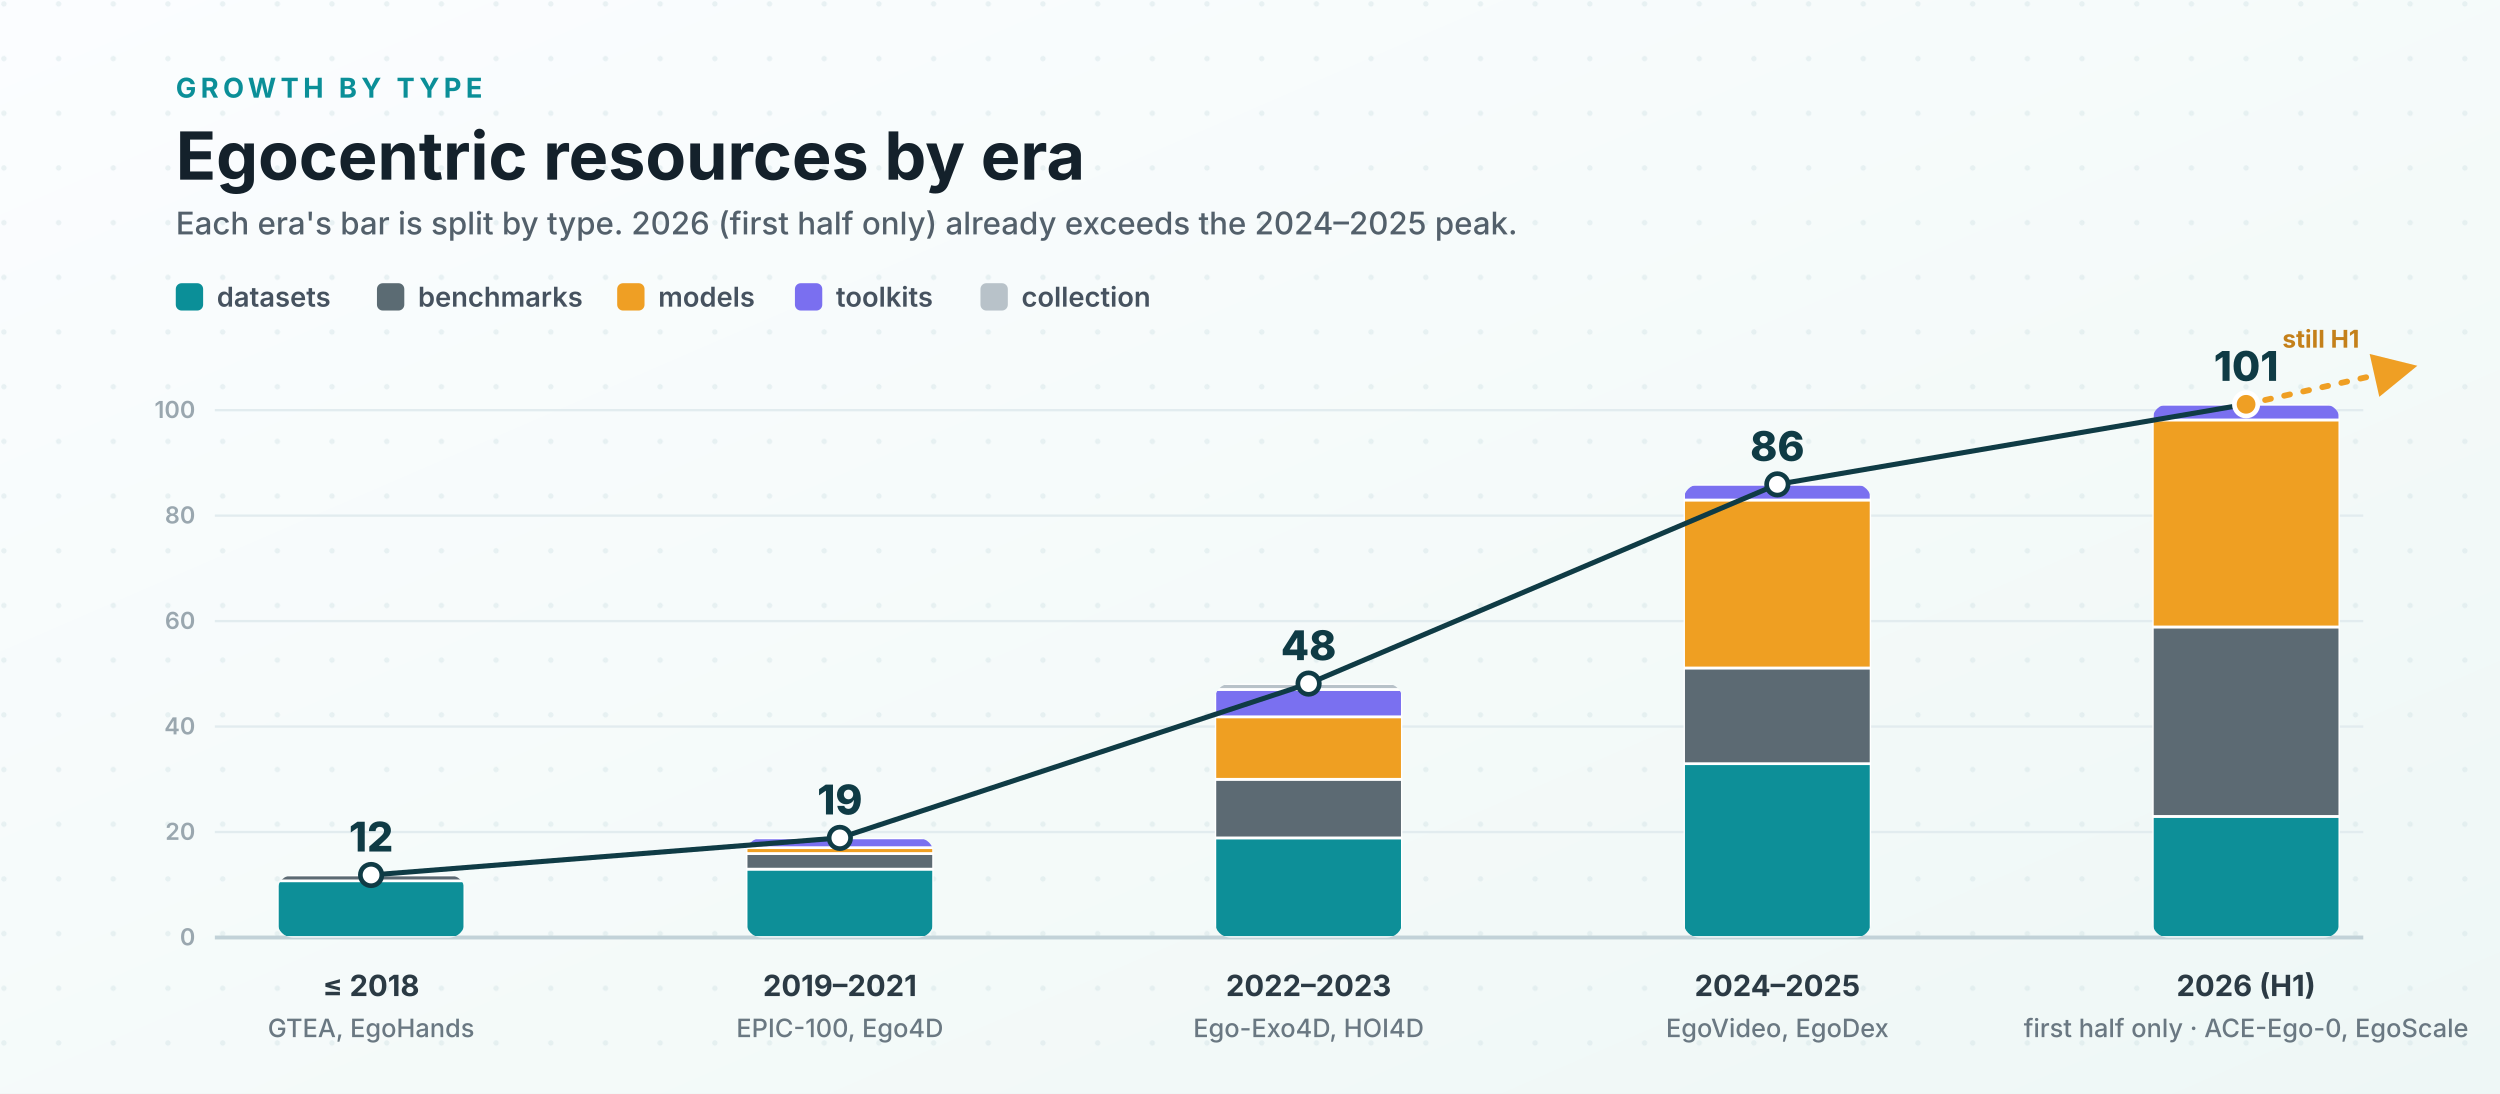
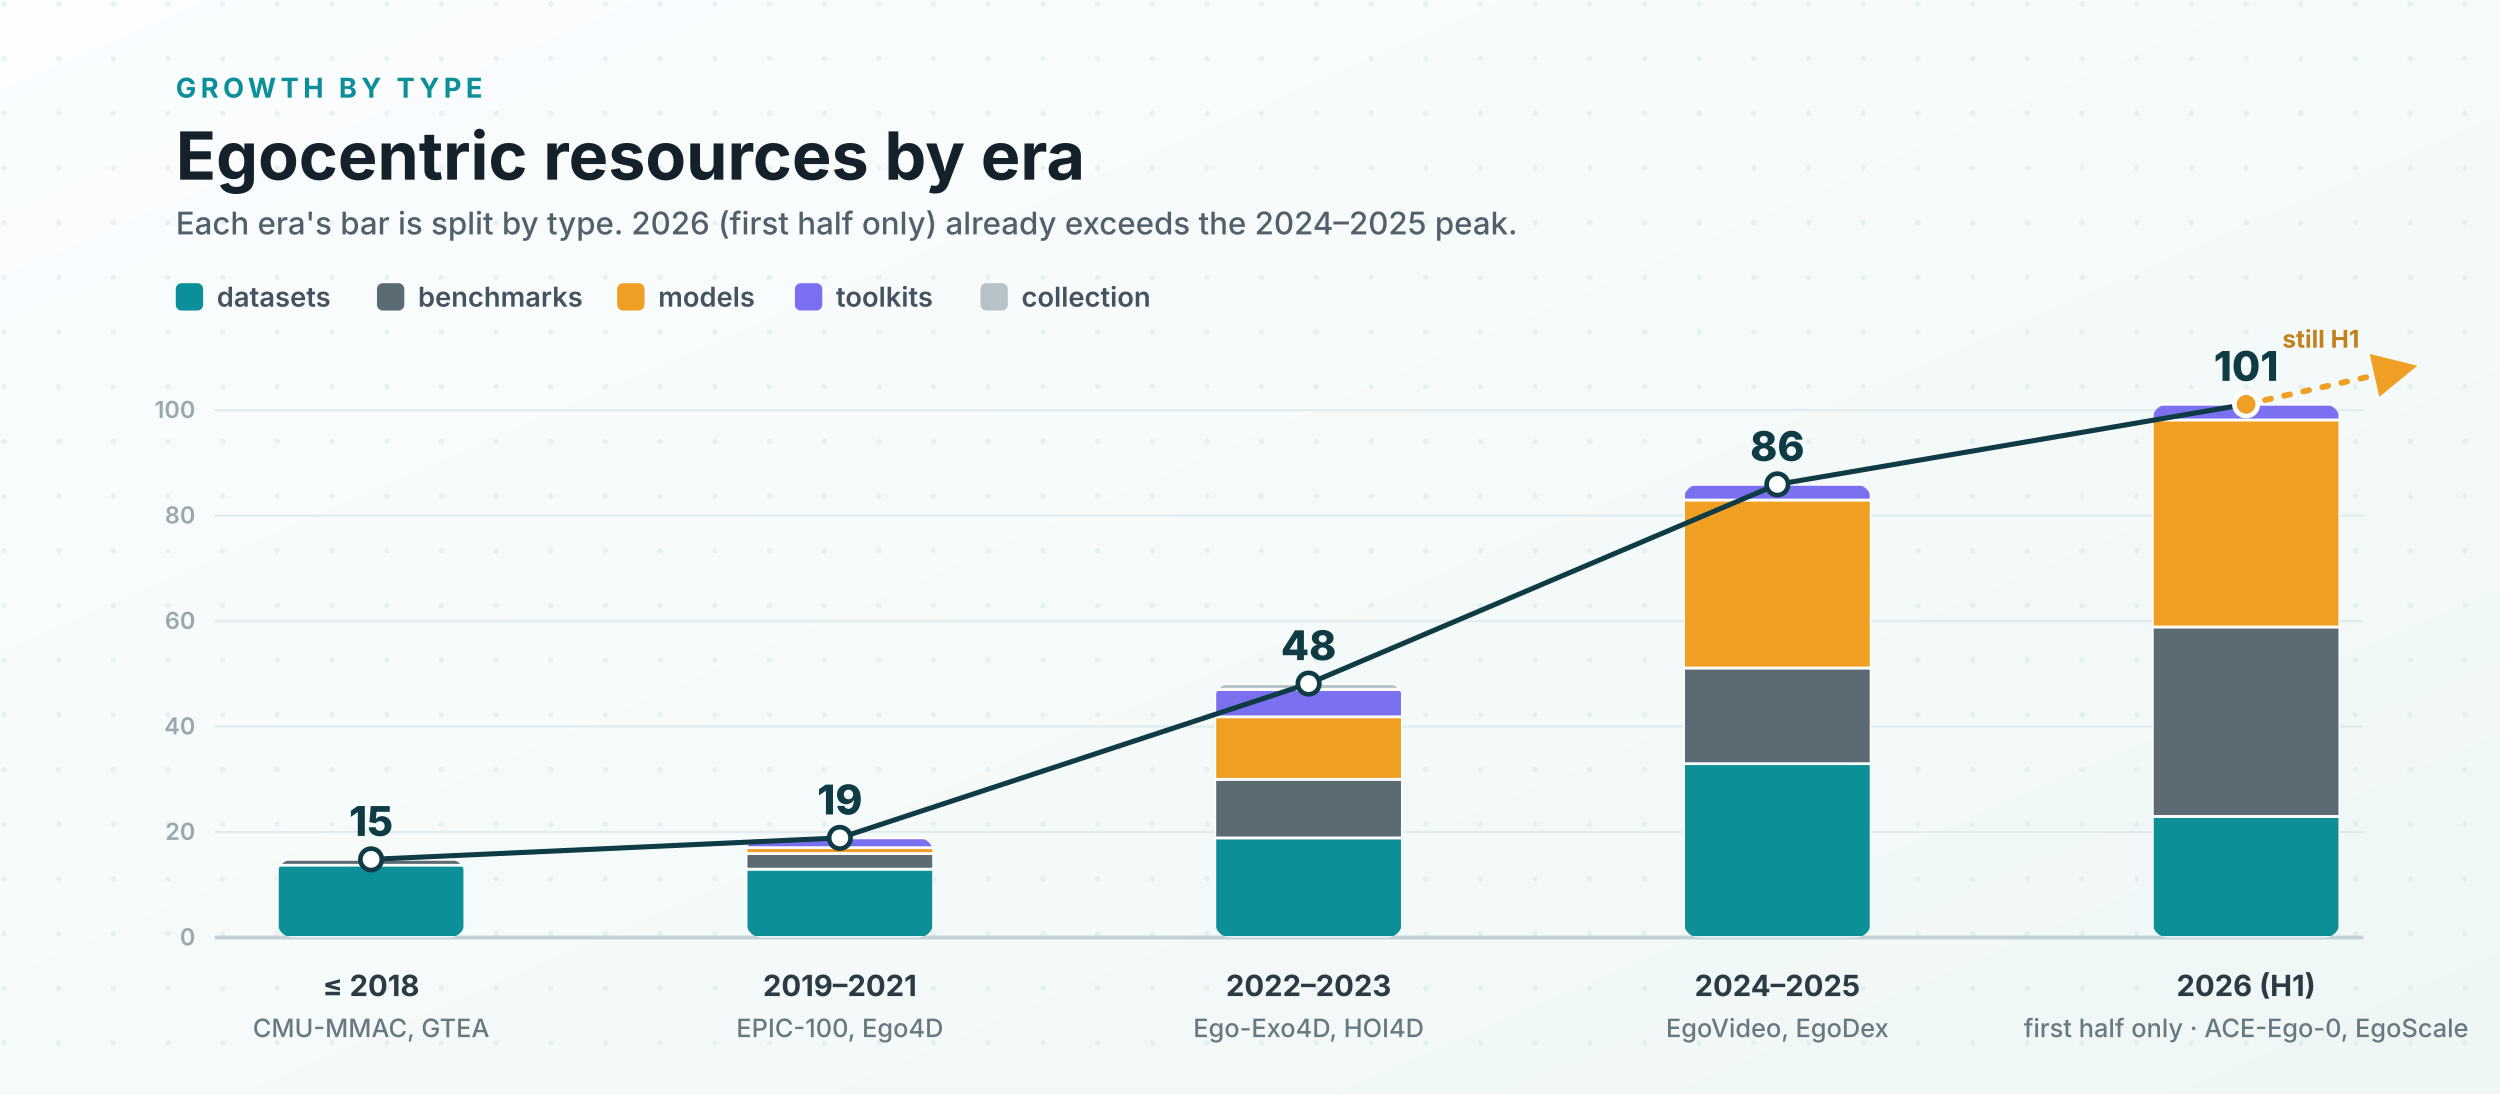
<svg xmlns="http://www.w3.org/2000/svg" viewBox="0 0 1280 560" role="img" aria-labelledby="title desc">
  <defs>
    <linearGradient id="bg" x1="0" x2="1" y1="0" y2="1">
      <stop offset="0" stop-color="#fbfdff" />
      <stop offset="0.6" stop-color="#f4faf9" />
      <stop offset="1" stop-color="#eef7f6" />
    </linearGradient>
    <pattern id="dots" width="28" height="28" patternUnits="userSpaceOnUse">
      <circle cx="2" cy="2" r="1.4" fill="#cfe0e4" opacity="0.4" />
    </pattern>
    <filter id="shadow" x="-14%" y="-14%" width="128%" height="140%">
      <feDropShadow dx="0" dy="6" stdDeviation="7" flood-color="#0f2a33" flood-opacity="0.12" />
    </filter>
    <marker id="up" viewBox="0 0 10 10" refX="6.5" refY="5" markerWidth="7.5" markerHeight="7.5" orient="auto-start-reverse">
      <path d="M0 0 L10 5 L0 10 z" fill="#ef9f24" />
    </marker>
    <clipPath id="c1">
-       <rect x="142" y="448" width="96" height="32" rx="8" />
+       <rect x="142" y="440" width="96" height="40" rx="8" />
    </clipPath>
    <clipPath id="c2">
      <rect x="382" y="429" width="96" height="51" rx="8" />
    </clipPath>
    <clipPath id="c3">
      <rect x="622" y="350" width="96" height="130" rx="8" />
    </clipPath>
    <clipPath id="c4">
      <rect x="862" y="248" width="96" height="232" rx="8" />
    </clipPath>
    <clipPath id="c5">
      <rect x="1102" y="207" width="96" height="273" rx="8" />
    </clipPath>
    <style>
      .ink { fill: #14212b; }
      .kicker { font: 700 14px system-ui, -apple-system, "Segoe UI", sans-serif; fill: #0b8f98; letter-spacing: .16em; }
      .title { font: 700 34px system-ui, -apple-system, "Segoe UI", sans-serif; }
      .subtitle { font: 500 16px system-ui, -apple-system, "Segoe UI", sans-serif; fill: #53606b; }
      .count { font: 800 21px system-ui, -apple-system, "Segoe UI", sans-serif; fill: #0f3b45; }
      .era { font: 700 15px system-ui, -apple-system, "Segoe UI", sans-serif; fill: #2b3a44; }
      .anchor { font: 500 13px system-ui, -apple-system, "Segoe UI", sans-serif; fill: #6a7882; }
      .grid { stroke: #e2ecef; stroke-width: 1.2; }
      .gridlabel { font: 600 12px system-ui, -apple-system, "Segoe UI", sans-serif; fill: #9aa7af; }
      .axis { stroke: #c2d2d8; stroke-width: 2; }
      .trend { stroke: #0f3b45; stroke-width: 2.6; fill: none; stroke-linejoin: round; stroke-linecap: round; }
      .proj { stroke: #ef9f24; stroke-width: 3; fill: none; stroke-dasharray: 3 7; stroke-linecap: round; }
      .note { font: 700 12.5px system-ui, -apple-system, "Segoe UI", sans-serif; fill: #c4801a; }
      .seg { stroke: #ffffff; stroke-width: 1.4; }
      .lg { font: 600 14px system-ui, -apple-system, "Segoe UI", sans-serif; fill: #46525f; }
    </style>
  </defs>
  <rect width="1280" height="560" fill="url(#bg)" />
  <rect width="1280" height="560" fill="url(#dots)" />
  <text class="kicker" x="90" y="50">GROWTH BY TYPE</text>
  <text class="title ink" x="90" y="92">Egocentric resources by era</text>
  <text class="subtitle" x="90" y="120">Each era's bar is split by type. 2026 (first half only) already exceeds the 2024–2025 peak.</text>
  <g>
    <rect x="90" y="145" width="14" height="14" rx="3" fill="#0b8f98" />
    <text class="lg" x="111" y="157">datasets</text>
    <rect x="193" y="145" width="14" height="14" rx="3" fill="#5b6b73" />
    <text class="lg" x="214" y="157">benchmarks</text>
    <rect x="316" y="145" width="14" height="14" rx="3" fill="#ef9f24" />
    <text class="lg" x="337" y="157">models</text>
    <rect x="407" y="145" width="14" height="14" rx="3" fill="#7a6ff0" />
    <text class="lg" x="428" y="157">toolkits</text>
    <rect x="502" y="145" width="14" height="14" rx="3" fill="#b8c2c9" />
    <text class="lg" x="523" y="157">collection</text>
  </g>
  <line class="grid" x1="110" y1="426" x2="1210" y2="426" />
  <line class="grid" x1="110" y1="372" x2="1210" y2="372" />
  <line class="grid" x1="110" y1="318" x2="1210" y2="318" />
  <line class="grid" x1="110" y1="264" x2="1210" y2="264" />
  <line class="grid" x1="110" y1="210" x2="1210" y2="210" />
  <text class="gridlabel" x="100" y="484" text-anchor="end">0</text>
  <text class="gridlabel" x="100" y="430" text-anchor="end">20</text>
  <text class="gridlabel" x="100" y="376" text-anchor="end">40</text>
  <text class="gridlabel" x="100" y="322" text-anchor="end">60</text>
  <text class="gridlabel" x="100" y="268" text-anchor="end">80</text>
  <text class="gridlabel" x="100" y="214" text-anchor="end">100</text>
  <line class="axis" x1="110" y1="480" x2="1210" y2="480" />
  <g clip-path="url(#c1)" filter="url(#shadow)">
-     <rect class="seg" x="142" y="450" width="96" height="30" fill="#0b8f98" />
-     <rect class="seg" x="142" y="448" width="96" height="3" fill="#5b6b73" />
+     <rect class="seg" x="142" y="442" width="96" height="38" fill="#0b8f98" />
+     <rect class="seg" x="142" y="440" width="96" height="3" fill="#5b6b73" />
  </g>
  <g clip-path="url(#c2)" filter="url(#shadow)">
    <rect class="seg" x="382" y="445" width="96" height="35" fill="#0b8f98" />
    <rect class="seg" x="382" y="437" width="96" height="8" fill="#5b6b73" />
    <rect class="seg" x="382" y="434" width="96" height="3" fill="#ef9f24" />
    <rect class="seg" x="382" y="429" width="96" height="5" fill="#7a6ff0" />
  </g>
  <g clip-path="url(#c3)" filter="url(#shadow)">
    <rect class="seg" x="622" y="429" width="96" height="51" fill="#0b8f98" />
    <rect class="seg" x="622" y="399" width="96" height="30" fill="#5b6b73" />
    <rect class="seg" x="622" y="367" width="96" height="32" fill="#ef9f24" />
    <rect class="seg" x="622" y="353" width="96" height="14" fill="#7a6ff0" />
    <rect class="seg" x="622" y="350" width="96" height="3" fill="#b8c2c9" />
  </g>
  <g clip-path="url(#c4)" filter="url(#shadow)">
    <rect class="seg" x="862" y="391" width="96" height="89" fill="#0b8f98" />
    <rect class="seg" x="862" y="342" width="96" height="49" fill="#5b6b73" />
    <rect class="seg" x="862" y="256" width="96" height="86" fill="#ef9f24" />
    <rect class="seg" x="862" y="248" width="96" height="8" fill="#7a6ff0" />
  </g>
  <g clip-path="url(#c5)" filter="url(#shadow)">
    <rect class="seg" x="1102" y="418" width="96" height="62" fill="#0b8f98" />
    <rect class="seg" x="1102" y="321" width="96" height="97" fill="#5b6b73" />
    <rect class="seg" x="1102" y="215" width="96" height="106" fill="#ef9f24" />
    <rect class="seg" x="1102" y="207" width="96" height="8" fill="#7a6ff0" />
  </g>
-   <polyline class="trend" points="190,448 430,429 670,350 910,248 1150,207" />
+   <polyline class="trend" points="190,440 430,429 670,350 910,248 1150,207" />
  <path class="proj" d="M1150 207 L1230 189" marker-end="url(#up)" />
  <text class="note" x="1208" y="178" text-anchor="end">still H1</text>
  <g>
-     <circle cx="190" cy="448" r="5.5" fill="#ffffff" stroke="#0f3b45" stroke-width="2.4" />
+     <circle cx="190" cy="440" r="5.5" fill="#ffffff" stroke="#0f3b45" stroke-width="2.4" />
    <circle cx="430" cy="429" r="5.5" fill="#ffffff" stroke="#0f3b45" stroke-width="2.4" />
    <circle cx="670" cy="350" r="5.5" fill="#ffffff" stroke="#0f3b45" stroke-width="2.4" />
    <circle cx="910" cy="248" r="5.5" fill="#ffffff" stroke="#0f3b45" stroke-width="2.4" />
    <circle cx="1150" cy="207" r="6" fill="#ef9f24" stroke="#ffffff" stroke-width="2.4" />
  </g>
-   <text class="count" x="190" y="436" text-anchor="middle">12</text>
+   <text class="count" x="190" y="428" text-anchor="middle">15</text>
  <text class="count" x="430" y="417" text-anchor="middle">19</text>
  <text class="count" x="670" y="338" text-anchor="middle">48</text>
  <text class="count" x="910" y="236" text-anchor="middle">86</text>
  <text class="count" x="1150" y="195" text-anchor="middle">101</text>
  <text class="era" x="190" y="510" text-anchor="middle">≤ 2018</text>
-   <text class="anchor" x="190" y="531" text-anchor="middle">GTEA, EgoHands</text>
+   <text class="anchor" x="190" y="531" text-anchor="middle">CMU-MMAC, GTEA</text>
  <text class="era" x="430" y="510" text-anchor="middle">2019–2021</text>
  <text class="anchor" x="430" y="531" text-anchor="middle">EPIC-100, Ego4D</text>
  <text class="era" x="670" y="510" text-anchor="middle">2022–2023</text>
  <text class="anchor" x="670" y="531" text-anchor="middle">Ego-Exo4D, HOI4D</text>
  <text class="era" x="910" y="510" text-anchor="middle">2024–2025</text>
  <text class="anchor" x="910" y="531" text-anchor="middle">EgoVideo, EgoDex</text>
  <text class="era" x="1150" y="510" text-anchor="middle">2026 (H1)</text>
  <text class="anchor" x="1150" y="531" text-anchor="middle">first half only · ACE-Ego-0, EgoScale</text>
</svg>
